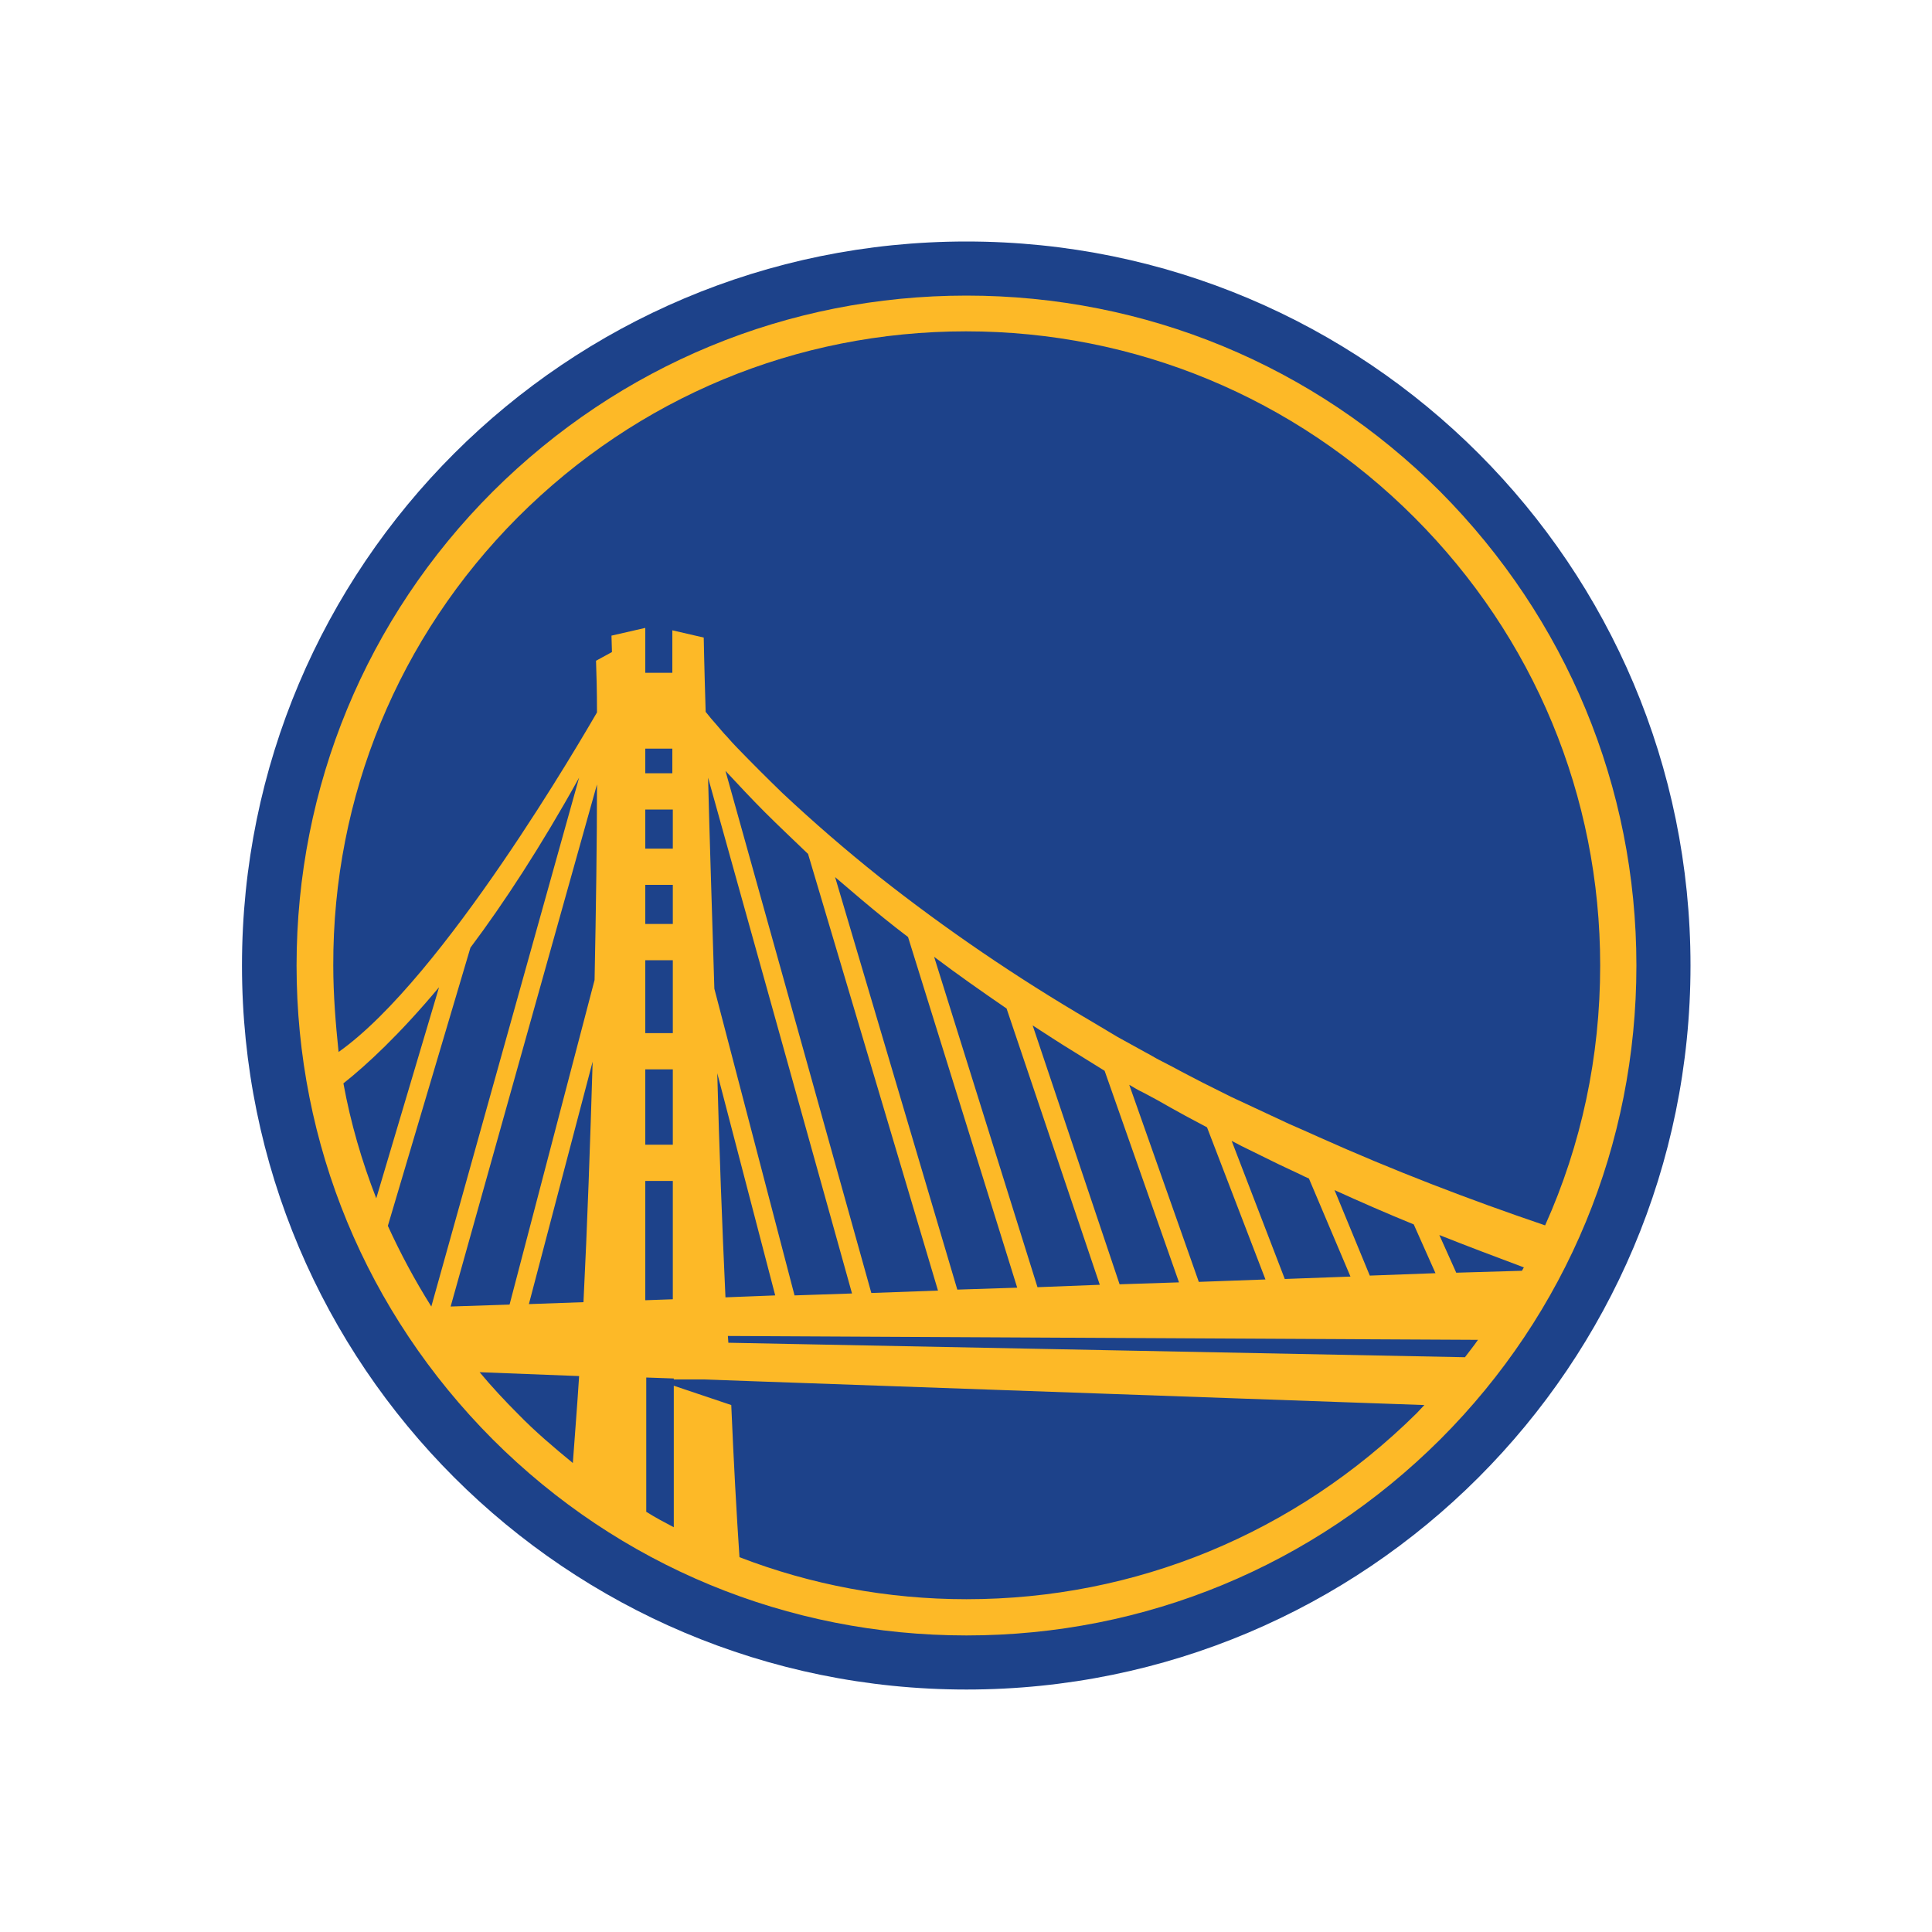
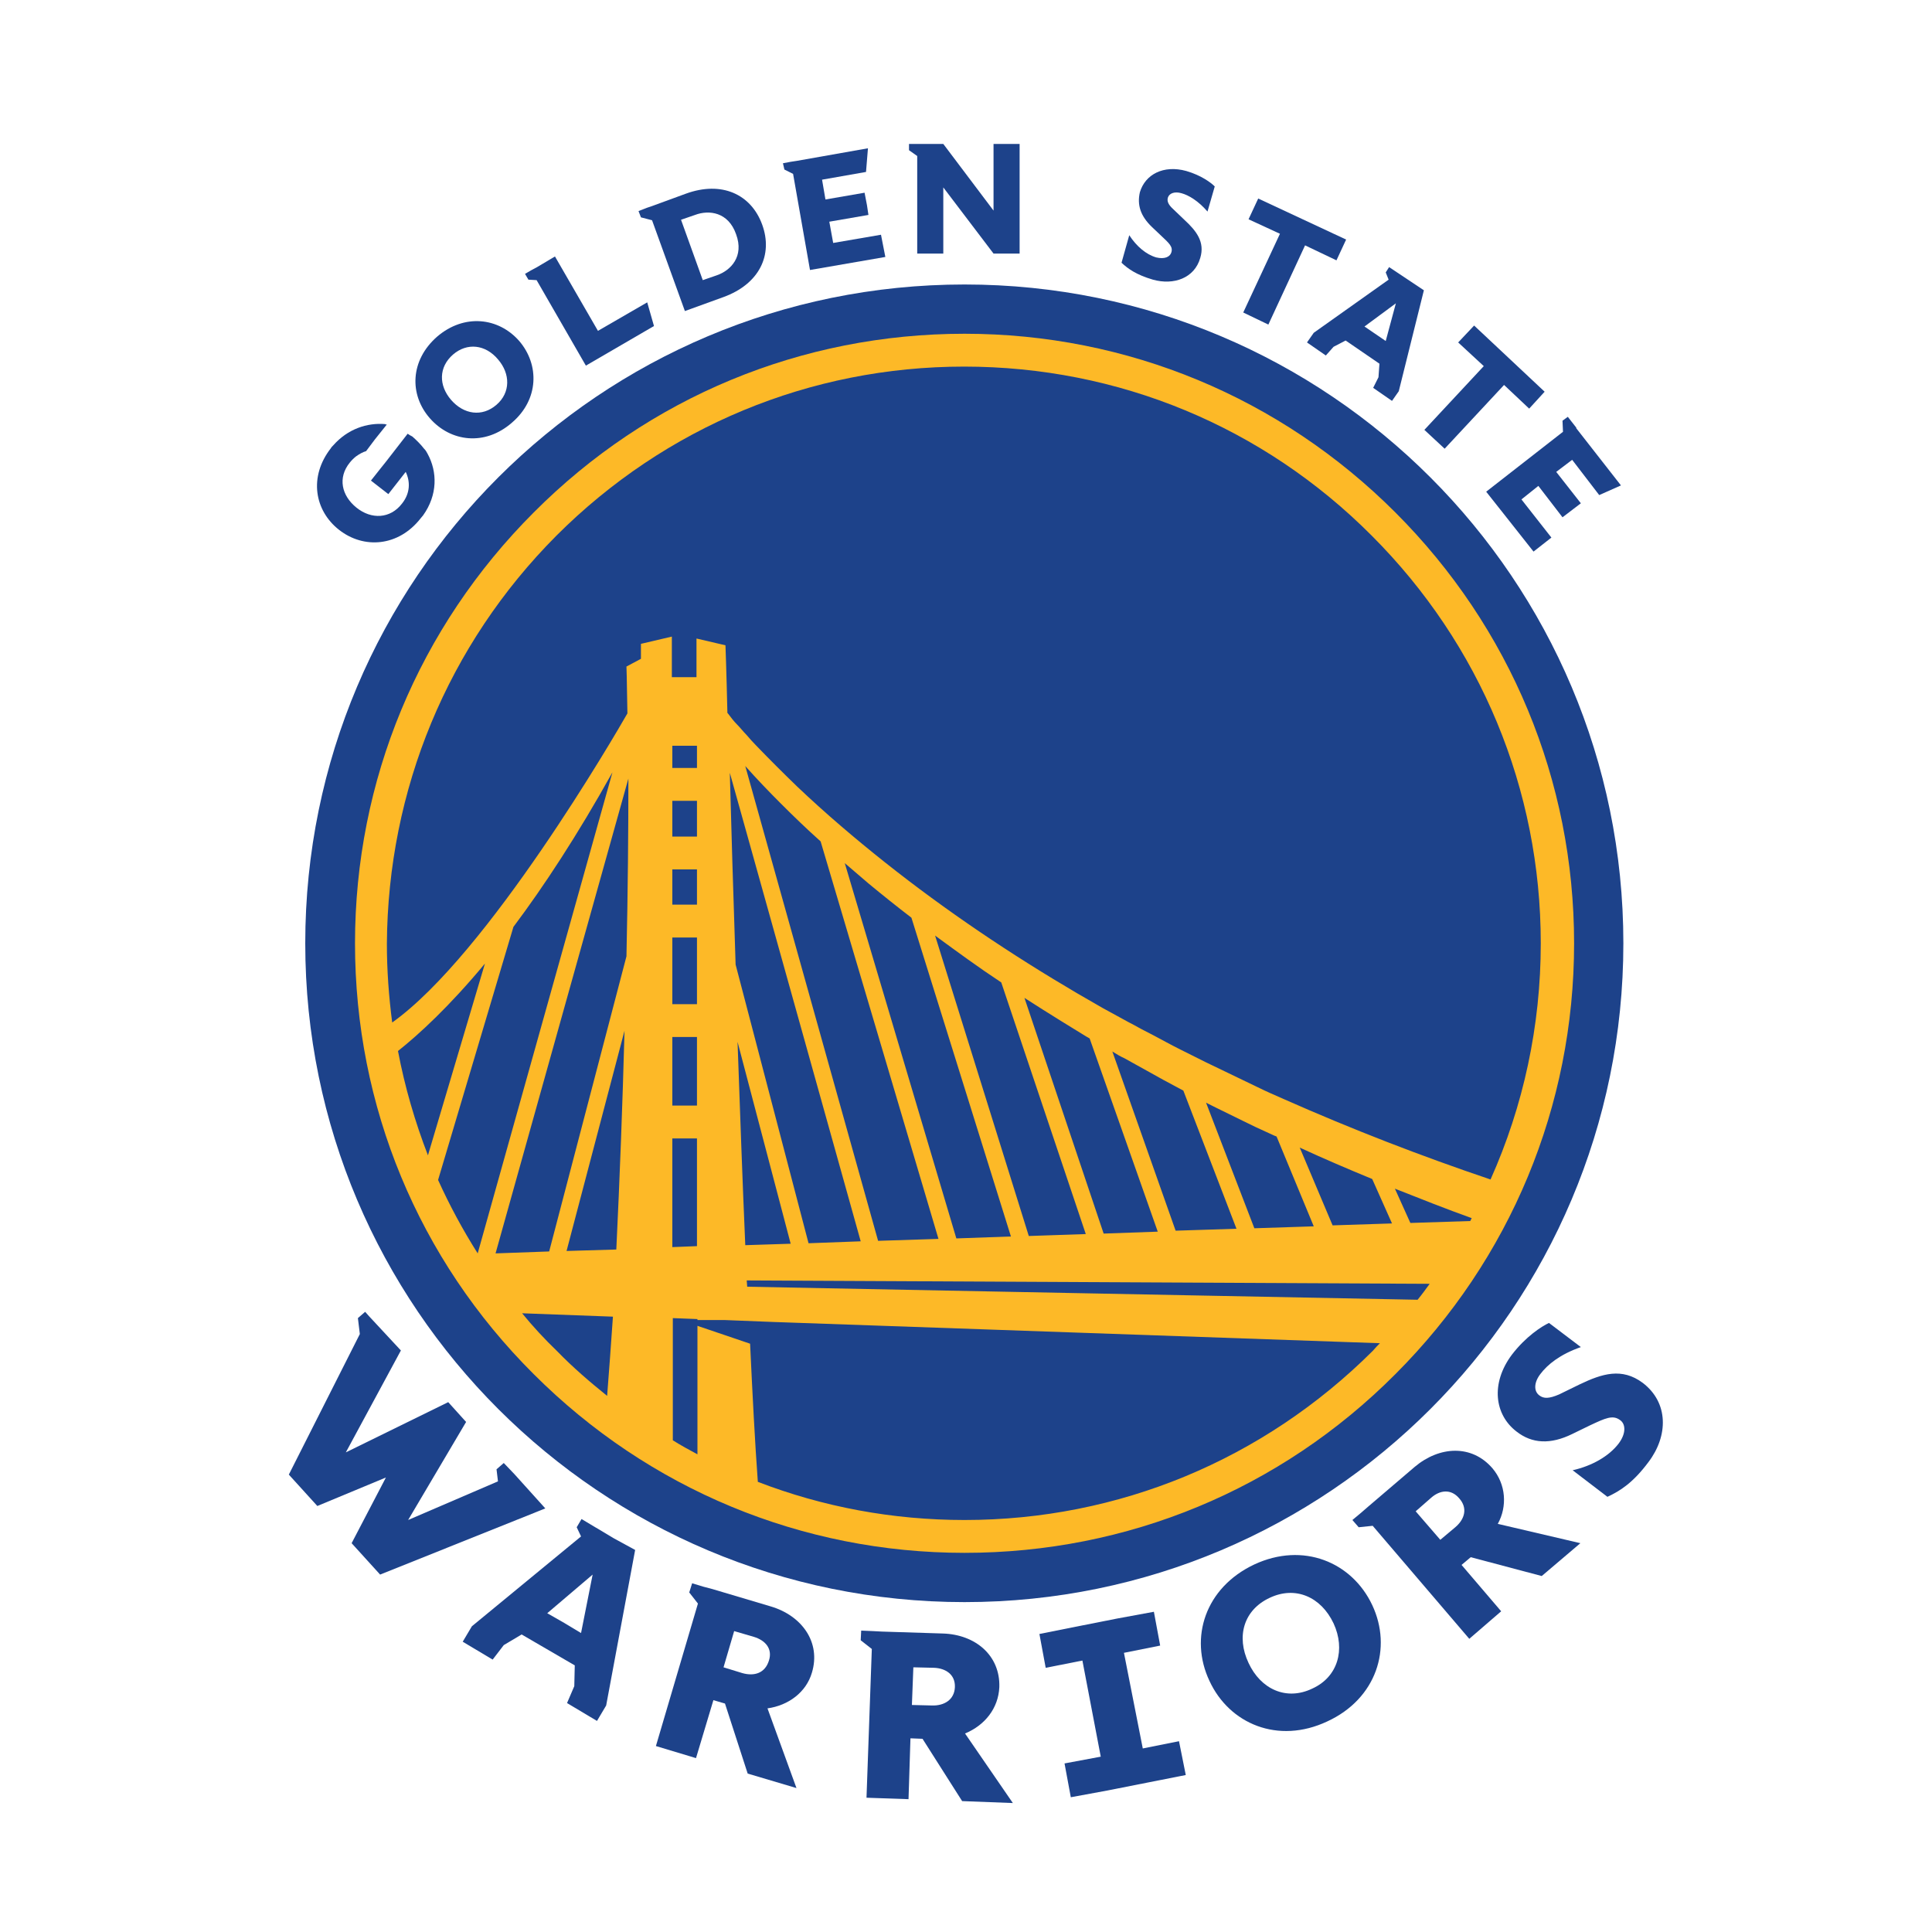
<svg xmlns="http://www.w3.org/2000/svg" version="1.1" id="Layer_1" x="0px" y="0px" viewBox="0 0 400 400" style="enable-background:new 0 0 400 400;" xml:space="preserve">
  <style type="text/css">
	.st0{fill:#1D428A;}
	.st1{fill:#FDB927;}
</style>
  <g>
-     <path class="st0" d="M350,199.9c0,82.8-67.1,149.9-149.9,149.9s-150-67.1-150-149.9S117.2,50,200.1,50S350,117.1,350,199.9" />
-     <path class="st1" d="M298.2,101.8c-26.2-26.2-61.1-40.6-98.1-40.6s-71.8,14.4-98.1,40.6c-26.2,26.2-40.6,61.1-40.6,98.1   s14.4,71.8,40.6,98.1c26.2,26.2,61.1,40.6,98.1,40.6s71.8-14.4,98.1-40.6c26.2-26.2,40.6-61.1,40.6-98.1S324.3,128.1,298.2,101.8    M107.2,107.1c24.8-24.8,57.7-38.5,92.8-38.5c35,0,68,13.7,92.8,38.5s38.5,57.7,38.5,92.8c0,18.9-3.9,37.1-11.4,53.8   c-15.9-5.4-31.5-11.4-46.9-18.3c-2-0.9-4-1.8-6.1-2.7l-6-2.8l-3-1.4l-3-1.4l-6-3c-1.9-1-3.9-2-5.9-3.1l-2.9-1.5   c-1-0.5-1.9-1.1-2.9-1.6l-5.8-3.2l-5.7-3.4c-15.2-8.9-29.9-18.9-43.7-29.8c-6.9-5.5-13.6-11.3-20-17.3c-3.2-3.1-6.3-6.2-9.3-9.3   c-0.8-0.8-1.5-1.6-2.2-2.4c-0.8-0.8-1.4-1.6-2.2-2.5c-0.8-0.9-1.4-1.6-2.1-2.5l-0.1-0.1c-0.3-9.6-0.4-15.4-0.4-15.4l-6.5-1.5v8.8   h-5.6V130l-7,1.6l0.1,3.4l-3.3,1.8c0.1,2.8,0.2,6.3,0.2,10.7c-2.7,4.6-31.7,54.9-53.5,70.3C69.5,212,69,206,69,199.9   C68.9,164.9,82.5,131.9,107.2,107.1 M279.6,264.3l-13.6,0.5l-11-28.6l2.1,1.1l6.1,3c2,1,4,1.9,6.1,2.9c0.6,0.3,1.2,0.6,1.7,0.8   L279.6,264.3z M276.3,246.4c5.5,2.5,11,4.9,16.4,7.1l4.5,10.1l-13.6,0.5L276.3,246.4z M262,264.9l-13.8,0.5l-14.4-40.8   c0.9,0.5,1.8,1.1,2.7,1.5l3,1.6c1.9,1.1,3.9,2.2,5.9,3.3l4.5,2.4L262,264.9z M244.1,265.5l-12.3,0.4l-18-53.6   c2.8,1.8,5.5,3.6,8.3,5.3l5.8,3.6l0.8,0.5L244.1,265.5z M227.7,266l-12.9,0.5l-21.4-68.4c4.9,3.7,9.9,7.2,15,10.7L227.7,266z    M210.6,266.6l-12.4,0.4l-25.3-85.4c1.8,1.5,3.6,3.1,5.4,4.6c3.2,2.7,6.4,5.3,9.7,7.8L210.6,266.6z M194.2,267.2l-13.8,0.5   l-30.2-108.1c2.7,2.9,5.4,5.8,8.2,8.6c2.9,2.9,6,5.8,8.9,8.6L194.2,267.2z M176.4,267.8l-11.9,0.4l-16.6-63.5   c-0.5-16.4-1-31.5-1.3-43.7L176.4,267.8z M160.5,268.2l-10.3,0.4c-0.7-15.1-1.3-31-1.7-46.4L160.5,268.2z M306,277.4   c-0.9,1.3-1.8,2.4-2.7,3.6l-152.5-3l-0.1-1.4L306,277.4z M301.5,263.5l-3.5-7.8c5.8,2.3,11.6,4.5,17.5,6.7   c-0.1,0.2-0.3,0.5-0.4,0.7L301.5,263.5z M139.3,167.6v8.1h-6.2v7.5h6.2v8.1h-6.2v7.5h6.2v15.1h-6.2v7.5h6.2V237h-6.2v7.5h6.2V269   l-5.7,0.2V155h5.6v5.1H133v7.5L139.3,167.6L139.3,167.6z M80.3,253.8l17.1-57.6c6.9-9.2,14.5-20.8,22.5-35.2L89.3,270.5   C85.9,265.1,82.9,259.5,80.3,253.8 M77.9,248.1c-3-7.7-5.3-15.6-6.8-23.8c4.8-3.8,11.6-10.1,19.8-19.9L77.9,248.1z M123.6,162.4   c0,11.5-0.2,25.6-0.5,40.5l-17.6,67.2l-12.2,0.4L123.6,162.4z M122.7,219.8c-0.5,16.6-1.1,33.9-1.9,49.8l-11.3,0.4L122.7,219.8z    M99.3,284.1l20.6,0.8c-0.4,6.3-0.9,12.4-1.3,18c-3.9-3.2-7.8-6.5-11.3-10.1C104.5,290,101.8,287.1,99.3,284.1 M200.1,331.1   c-16.4,0-32.2-3-47-8.7c-0.6-8.9-1.2-19.7-1.7-31.5l-11.9-4v29.3c-1.9-1-3.8-2-5.7-3.2v-27.8l5.7,0.2v0.2h6.2l11.1,0.4l138.1,4.9   c-0.6,0.6-1.1,1.2-1.6,1.7C268.1,317.5,235.1,331.1,200.1,331.1" />
+     <polygon class="st0" points="205.7,43.6 195.3,29.8 191.1,29.8 189.9,29.8 188.2,29.8 188.2,31.1 189.9,32.3 189.9,52.5    195.3,52.5 195.3,38.8 205.7,52.5 211.1,52.5 211.1,29.8 205.7,29.8  " />
+     <polygon class="st0" points="167.7,55.9 183.3,53.2 182.4,48.6 172.5,50.3 171.7,45.9 179.8,44.5 179.5,42.5 179,39.9 170.9,41.3    170.2,37.2 179.3,35.6 179.7,30.7 165,33.3 163.7,33.5 162.1,33.8 162.4,35.1 164.2,36  " />
+     <path class="st0" d="M141.8,64.4l8-2.9c7.4-2.7,10.3-8.7,8-15c-2.3-6.3-8.4-9.1-15.8-6.4l-7.1,2.6L134,43l-1.8,0.7l0.5,1.3l2.3,0.6   L141.8,64.4z M141,45.5l2.9-1c2.9-1.1,6.9-0.6,8.5,4c1.7,4.6-1.1,7.5-4,8.5l-2.9,1L141,45.5z" />
+     <polygon class="st0" points="121.3,75.7 135.4,67.5 134,62.6 123.8,68.5 114.9,53.1 111.2,55.3 109.9,56 108.7,56.7 109.4,57.9    111.1,58  " />
+     <path class="st0" d="M107.5,70.6c-4.3-4.9-11.4-5.7-17-0.9c-5.6,4.9-5.8,12-1.5,16.9c4.3,4.9,11.4,5.8,17,0.9   C111.6,82.7,111.7,75.5,107.5,70.6 M93.4,82.8c-2.6-3-2.6-6.8,0.4-9.4c2.9-2.5,6.7-2.1,9.3,1c2.6,3,2.6,6.9-0.3,9.4   C99.8,86.4,96,85.8,93.4,82.8" />
+     <path class="st0" d="M84.4,89.8l-4.5,5.8l-1.2,1.5l-1.9,2.4l3.6,2.8l3.6-4.6c1,2.1,0.9,4.5-0.8,6.6c0,0,0,0,0,0   c-2.4,3.1-6.3,3.3-9.4,0.8c-3.1-2.5-3.9-6.2-1.4-9.3c0.4-0.5,0.8-0.9,1.3-1.3c0.7-0.5,1.4-0.9,2.1-1.1l1.8-2.4l2.4-3l0.1-0.1   c-0.1,0-0.2,0-0.4-0.1C76,87.5,72,88.8,69,92.2c-0.2,0.2-0.4,0.4-0.5,0.6c-4.6,5.9-3.4,12.9,1.7,16.9c5.1,4,12.3,3.5,16.9-2.4   c0.2-0.2,0.3-0.4,0.5-0.6c3-4.2,3-9,0.9-12.8c-0.2-0.4-0.4-0.7-0.7-1c-0.7-0.9-1.5-1.7-2.4-2.5C85,90.2,84.7,90,84.4,89.8   C84.4,89.8,84.4,89.8,84.4,89.8" />
+     <path class="st0" d="M238.5,47l1.9,1.8c1.7,1.6,2.5,2.3,2.1,3.5c-0.3,0.9-1.4,1.4-3.1,1c-2.1-0.6-4.1-2.3-5.6-4.6l-1.6,5.7   c1.4,1.3,3.1,2.5,6.5,3.5c4.3,1.2,8.6-0.3,9.8-4.5c1-3.3-0.8-5.6-3.3-7.9l-2.3-2.2c-1.1-1-1.3-1.7-1.1-2.4c0.3-0.9,1.4-1.3,2.8-0.9   c1.5,0.4,3.5,1.6,5.4,3.8l1.5-5.2c-0.8-0.8-2.8-2.3-5.9-3.2c-4.7-1.3-8.5,0.7-9.6,4.4C235.4,42.4,236.1,44.7,238.5,47" />
+     <polygon class="st0" points="257.4,64.7 262.6,67.2 270.2,50.8 276.7,53.9 278.7,49.6 260.5,41.1 258.5,45.4 265,48.4  " />
+     <path class="st0" d="M272,68.9l-1.4,2l3.9,2.7l1.6-1.8l2.5-1.3l3.5,2.4l3.5,2.4l-0.2,2.8l-1.1,2.2l3.9,2.7l1.4-2l5.2-20.9l-2.7-1.8   l-2.1-1.4l-0.6-0.4l-1.8-1.2l-0.7,1.1l0.6,1.5L272,68.9z M289,62.8l-2.1,7.8l-2.2-1.5l-2.2-1.5L289,62.8z" />
+     <polygon class="st0" points="301.9,70.9 307.2,75.8 294.9,89 299.1,92.9 311.4,79.7 316.6,84.6 319.8,81.1 305.2,67.4  " />
+     <polygon class="st0" points="318.5,100.6 323.5,107.1 327.3,104.2 322.2,97.7 325.5,95.2 331.1,102.5 335.6,100.5 326.3,88.6    326.4,88.6 324.6,86.3 323.5,87.1 323.6,89.4 307.7,101.8 317.5,114.2 321.2,111.3 315,103.4  " />
+     <path class="st0" d="M336.1,195.3c0,75.3-61.1,136.4-136.4,136.4S63.2,270.7,63.2,195.3S124.3,58.9,199.7,58.9   S336.1,120,336.1,195.3" />
+     <path class="st1" d="M288.9,106.1c-23.8-23.8-55.5-37-89.2-37s-65.4,13.1-89.2,37c-23.8,23.8-37,55.5-37,89.2s13.1,65.4,37,89.2   c23.8,23.8,55.5,37,89.2,37s65.4-13.1,89.2-37c23.8-23.8,37-55.5,37-89.2S312.7,129.9,288.9,106.1 M115.2,110.9   c22.5-22.5,52.5-35,84.4-35c31.9,0,61.9,12.4,84.4,35c22.5,22.5,35,52.5,35,84.4c0,17.1-3.6,33.7-10.4,48.9   c-14.5-4.9-28.7-10.4-42.7-16.6c-1.8-0.8-3.7-1.6-5.5-2.5l-5.4-2.6l-2.7-1.3l-2.7-1.3l-5.4-2.7c-1.8-0.9-3.6-1.9-5.3-2.8l-2.7-1.4   c-0.9-0.5-1.8-1-2.6-1.4l-5.3-2.9l-5.2-3c-13.8-8.1-27.2-17.1-39.8-27.1c-6.3-5-12.4-10.2-18.2-15.7c-2.9-2.8-5.7-5.6-8.5-8.5   c-0.7-0.7-1.4-1.5-2-2.2c-0.7-0.7-1.3-1.5-2-2.2c-0.7-0.7-1.3-1.5-1.9-2.3c0,0-0.1-0.1-0.1-0.1c-0.2-8.8-0.4-14-0.4-14l-6-1.4l0,8   h-5.1l0-8.4l-6.4,1.5l0,3.1l-3,1.6c0.1,2.5,0.1,5.8,0.2,9.7c-2.4,4.2-28.9,49.9-48.7,64c-0.7-5.4-1.1-10.8-1.1-16.3   C80.3,163.5,92.7,133.5,115.2,110.9 M272,253.9l-12.3,0.4l-10-26l2,1l5.5,2.7c1.8,0.9,3.7,1.8,5.5,2.6c0.5,0.2,1,0.5,1.6,0.7   L272,253.9z M269.1,237.6c5,2.3,9.9,4.4,15,6.5l4.1,9.2l-12.3,0.4L269.1,237.6z M256,254.4l-12.6,0.4l-13.1-37.1   c0.8,0.5,1.6,1,2.5,1.4l2.7,1.5c1.8,1,3.6,2,5.4,3l4.1,2.2L256,254.4z M239.7,255l-11.2,0.4l-16.4-48.8c2.5,1.6,5,3.2,7.6,4.8   l5.2,3.2l0.7,0.4L239.7,255z M224.8,255.5l-11.8,0.4l-19.4-62.2c4.5,3.3,9,6.6,13.7,9.7L224.8,255.5z M209.3,256l-11.3,0.4   l-23.1-77.7c1.6,1.4,3.3,2.8,4.9,4.2c2.9,2.4,5.9,4.8,8.9,7.1L209.3,256z M194.3,256.5l-12.5,0.4l-27.5-98.3   c2.4,2.7,4.9,5.3,7.4,7.8c2.7,2.7,5.4,5.3,8.2,7.8L194.3,256.5z M178.2,257l-10.8,0.4l-15.1-57.7c-0.5-14.9-0.9-28.7-1.2-39.7   L178.2,257z M163.7,257.5l-9.4,0.3c-0.6-13.7-1.1-28.2-1.6-42.1L163.7,257.5z M296,265.8c-0.8,1.1-1.6,2.2-2.5,3.3l-138.8-2.7   l-0.1-1.3L296,265.8z M292,253.2l-3.2-7.1c5.3,2.1,10.6,4.2,15.9,6.1c-0.1,0.2-0.2,0.4-0.3,0.6L292,253.2z M144.3,165.9l0,7.3h-5.6   v6.8h5.6l0,7.3h-5.6v6.8h5.6l0,13.8h-5.6v6.8h5.6l0,14.2h-5.6v6.8h5.6l0,22.3l-5.1,0.2l0-103.8h5.1l0,4.6h-5.6v6.8H144.3z    M90.7,244.3l15.6-52.4c6.3-8.4,13.2-18.9,20.5-32l-27.9,99.6C95.8,254.6,93.1,249.6,90.7,244.3 M88.6,239.2   c-2.7-7-4.8-14.2-6.2-21.6c4.4-3.5,10.6-9.2,18-18.1L88.6,239.2z M130.1,161.2c0,10.5-0.1,23.2-0.4,36.8l-16,61.1l-11.1,0.4   L130.1,161.2z M129.3,213.4c-0.4,15.1-1,30.8-1.7,45.3l-10.3,0.3L129.3,213.4z M108.1,271.9l18.8,0.7c-0.4,5.8-0.8,11.3-1.2,16.4   c-3.6-2.9-7.1-5.9-10.3-9.2C112.7,277.2,110.3,274.6,108.1,271.9 M199.7,314.7c-14.9,0-29.3-2.7-42.8-7.9   c-0.6-8.2-1.1-17.9-1.6-28.6l-10.9-3.7l0,26.6c-1.7-0.9-3.5-1.9-5.1-2.9l0-25.3l5.1,0.2v0.2l5.6,0l10.1,0.4l125.6,4.4   c-0.5,0.5-1,1-1.5,1.6C261.5,302.3,231.5,314.7,199.7,314.7" />
+     <polygon class="st0" points="240.2,340.7 238.9,333.7 231.3,335.1 222.7,336.8 215.2,338.3 216.5,345.3 224.1,343.8 227.9,363.7    220.4,365.1 221.7,372.1 229.3,370.7 237.9,369 245.5,367.5 244.1,360.5 236.6,362 232.7,342.2  " />
+     <path class="st0" d="M284.1,332.3c4.2,8.9,0.9,19.4-9.3,24.1c-10.2,4.8-20.3,0.5-24.4-8.4c-4.2-8.9-0.9-19.3,9.3-24.1   C269.8,319.2,279.9,323.4,284.1,332.3 M276.1,336.1c-2.6-5.5-7.9-7.8-13.2-5.3c-5.4,2.5-7,8-4.4,13.5c2.5,5.4,7.8,7.9,13.2,5.3   C277,347.2,278.6,341.5,276.1,336.1" />
+     <path class="st0" d="M309,304c-4.3-5-11-4.6-16.1-0.3l-9.6,8.2l-1.5,1.3l-1.8,1.5l1.3,1.5l2.9-0.3l20,23.4l6.6-5.7l-8.2-9.6   l1.9-1.6l14.7,3.9l8-6.8l-17.1-4C312.1,311.9,311.8,307.3,309,304 M301.3,316.2l-3.1,2.6l-5.1-5.9l3.2-2.8c1.8-1.6,4.1-1.9,5.8,0.1   C303.9,312.2,303.3,314.5,301.3,316.2" />
+     <path class="st0" d="M341.3,302.7c-3.2,4.3-5.9,6-8.5,7.2l-7.2-5.5c4-0.9,7.5-2.9,9.5-5.5c1.6-2.1,1.5-4.1,0.3-4.9   c-1.5-1.1-3-0.4-6.2,1.1l-3.7,1.8c-4.5,2.2-8.3,2-11.5-0.5c-4.6-3.5-5.4-10-1-15.9c2.9-3.8,6.2-5.9,7.7-6.6l6.6,5   c-4.3,1.5-6.9,3.6-8.4,5.6c-1.3,1.7-1.4,3.5-0.2,4.4c0.9,0.7,2,0.7,4.1-0.2l4.3-2.1c4.6-2.2,8.7-3.5,13-0.3   C345.5,290.4,345.4,297.3,341.3,302.7" />
+     <path class="st0" d="M206.9,349.3c0.2-6.6-5-10.9-11.7-11.1l-12.6-0.4l-1.9-0.1l-2.4-0.1l-0.1,2l2.3,1.8l-1.1,30.8l8.7,0.3   l0.4-12.6l2.5,0.1l8.2,12.9l10.5,0.4l-9.9-14.4C203.9,357.2,206.7,353.7,206.9,349.3 M192.9,353.1l-4.1-0.1l0.3-7.8l4.3,0.1   c2.4,0.1,4.4,1.4,4.3,4C197.6,351.9,195.5,353.2,192.9,353.1" />
+     <path class="st0" d="M168.1,346.3c1.9-6.3-2.1-11.8-8.5-13.7l-12.1-3.6l-1.9-0.5l-2.3-0.7l-0.6,1.9l1.8,2.3l-8.7,29.5l8.3,2.5   l3.6-12l2.4,0.7l4.7,14.5l10.1,3l-6-16.5C163.2,353.1,166.9,350.4,168.1,346.3 M153.7,346.4l-3.9-1.2l2.2-7.5l4.1,1.2   c2.3,0.7,3.9,2.4,3.1,4.9C158.4,346.4,156.2,347.1,153.7,346.4" />
+     <path class="st0" d="M127.1,318.5l-3-1.8l-1.2-0.7l-2.5-1.5l-1,1.7l0.9,1.9l-22.6,18.6l-1.9,3.2l6.2,3.7l2.3-3l3.7-2.2l5.5,3.2   l5.5,3.2l-0.1,4.3l-1.5,3.5l6.2,3.7l1.9-3.2l6-32.2L127.1,318.5z M116.8,336l-3.5-2l9.4-8l-2.4,12.1L116.8,336z" />
+     <polygon class="st0" points="106.5,305.2 106.5,305.2 104.3,302.9 102.8,304.2 103.1,306.7 84.5,314.7 96.5,294.4 92.8,290.3    71.6,300.7 83,279.6 76.4,272.5 76.4,272.5 75.6,271.6 74.1,272.9 74.5,276.2 59.8,305.3 65.7,311.8 79.9,305.9 72.8,319.5    78.7,326 112.9,312.3  " />
  </g>
</svg>
